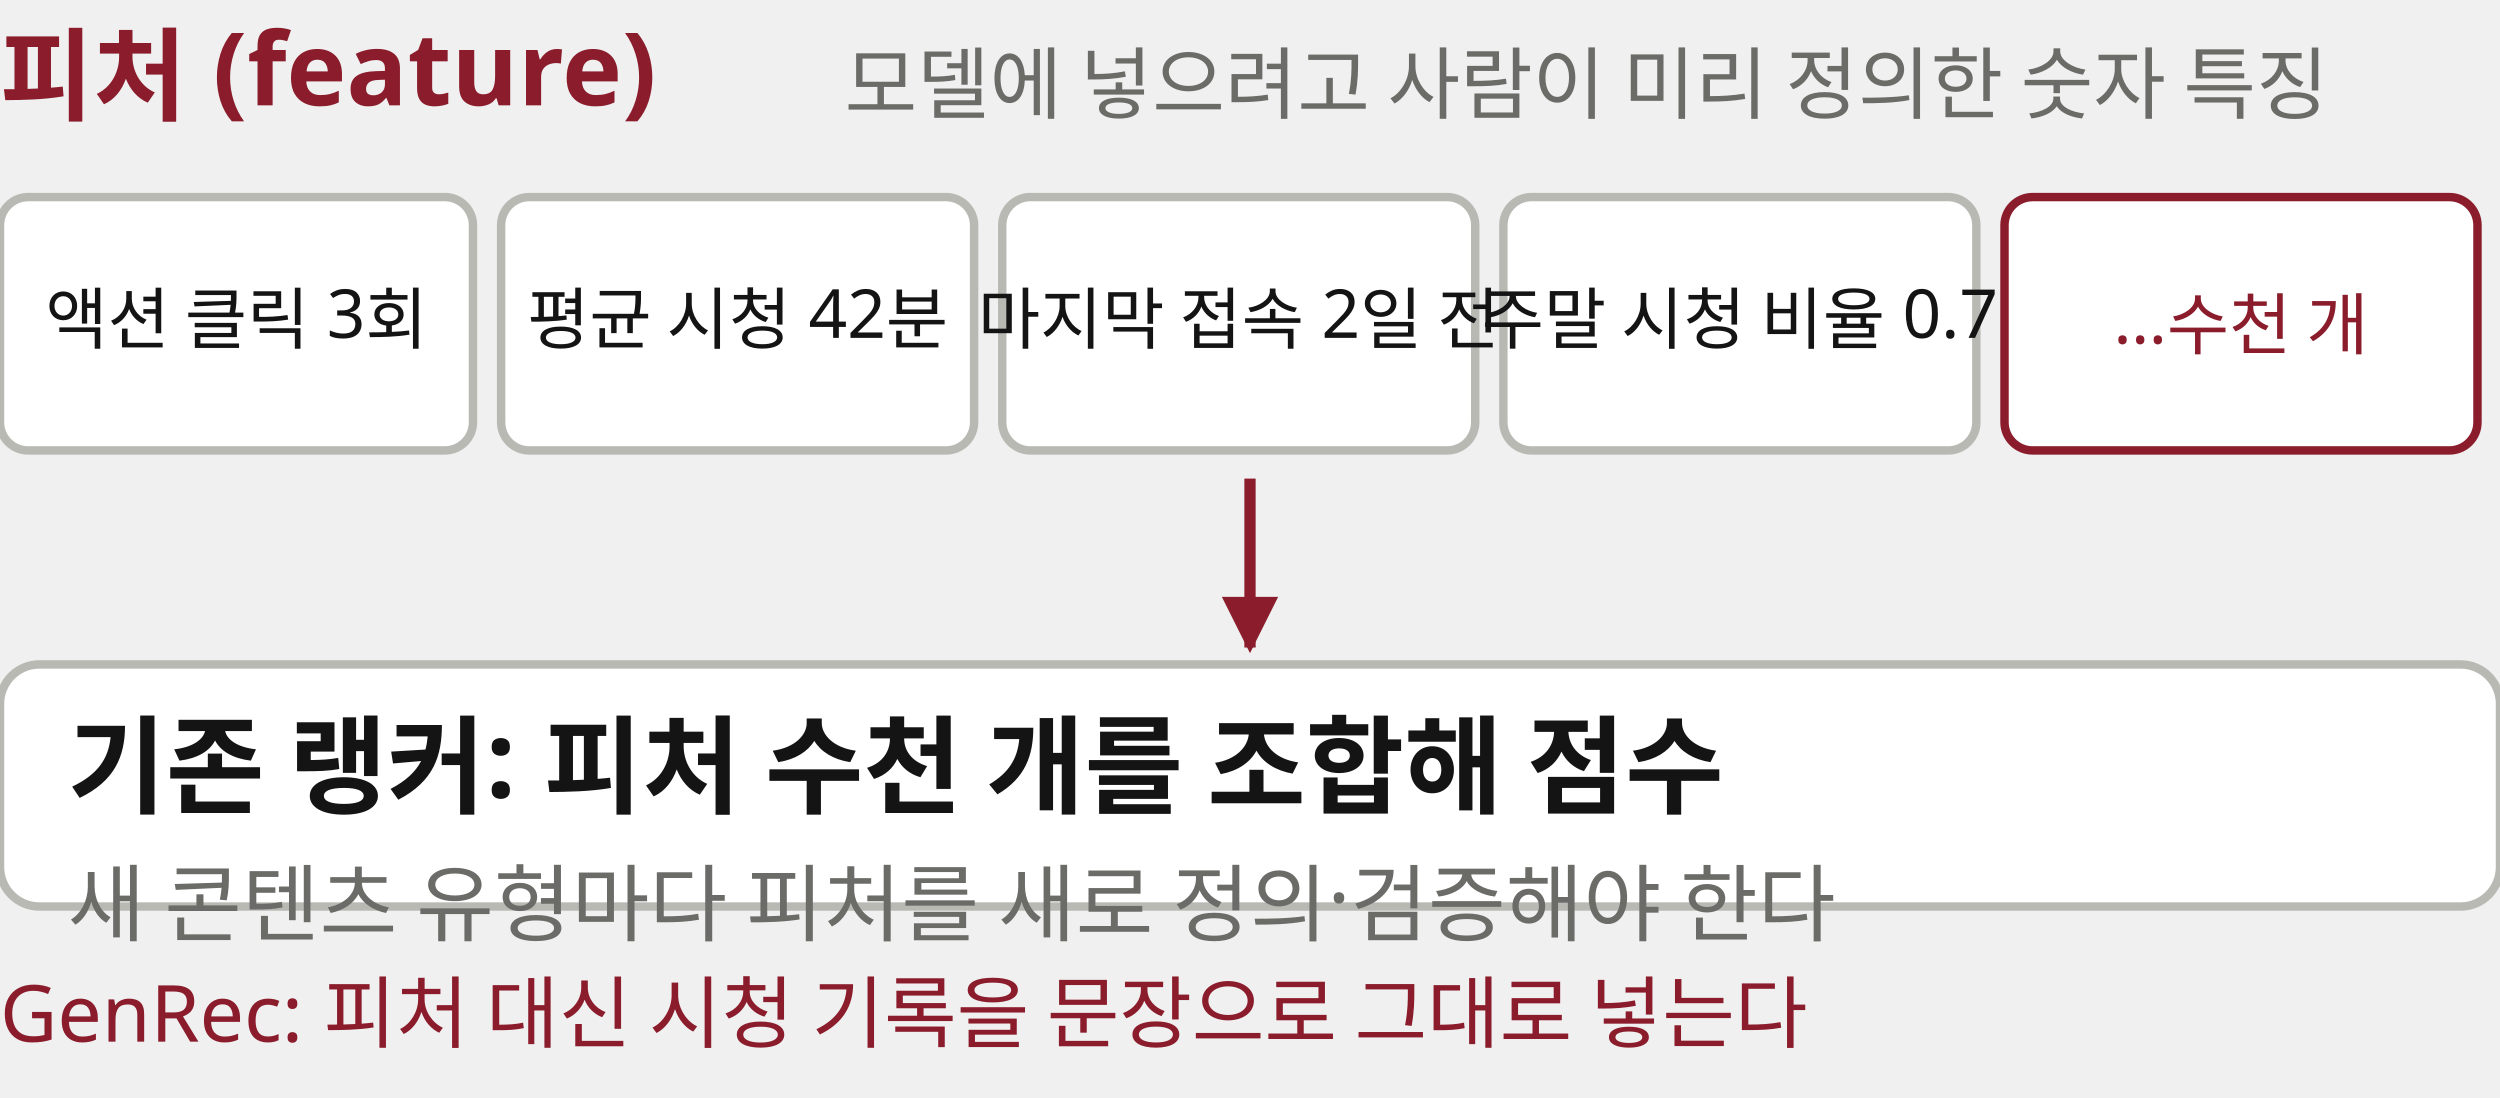
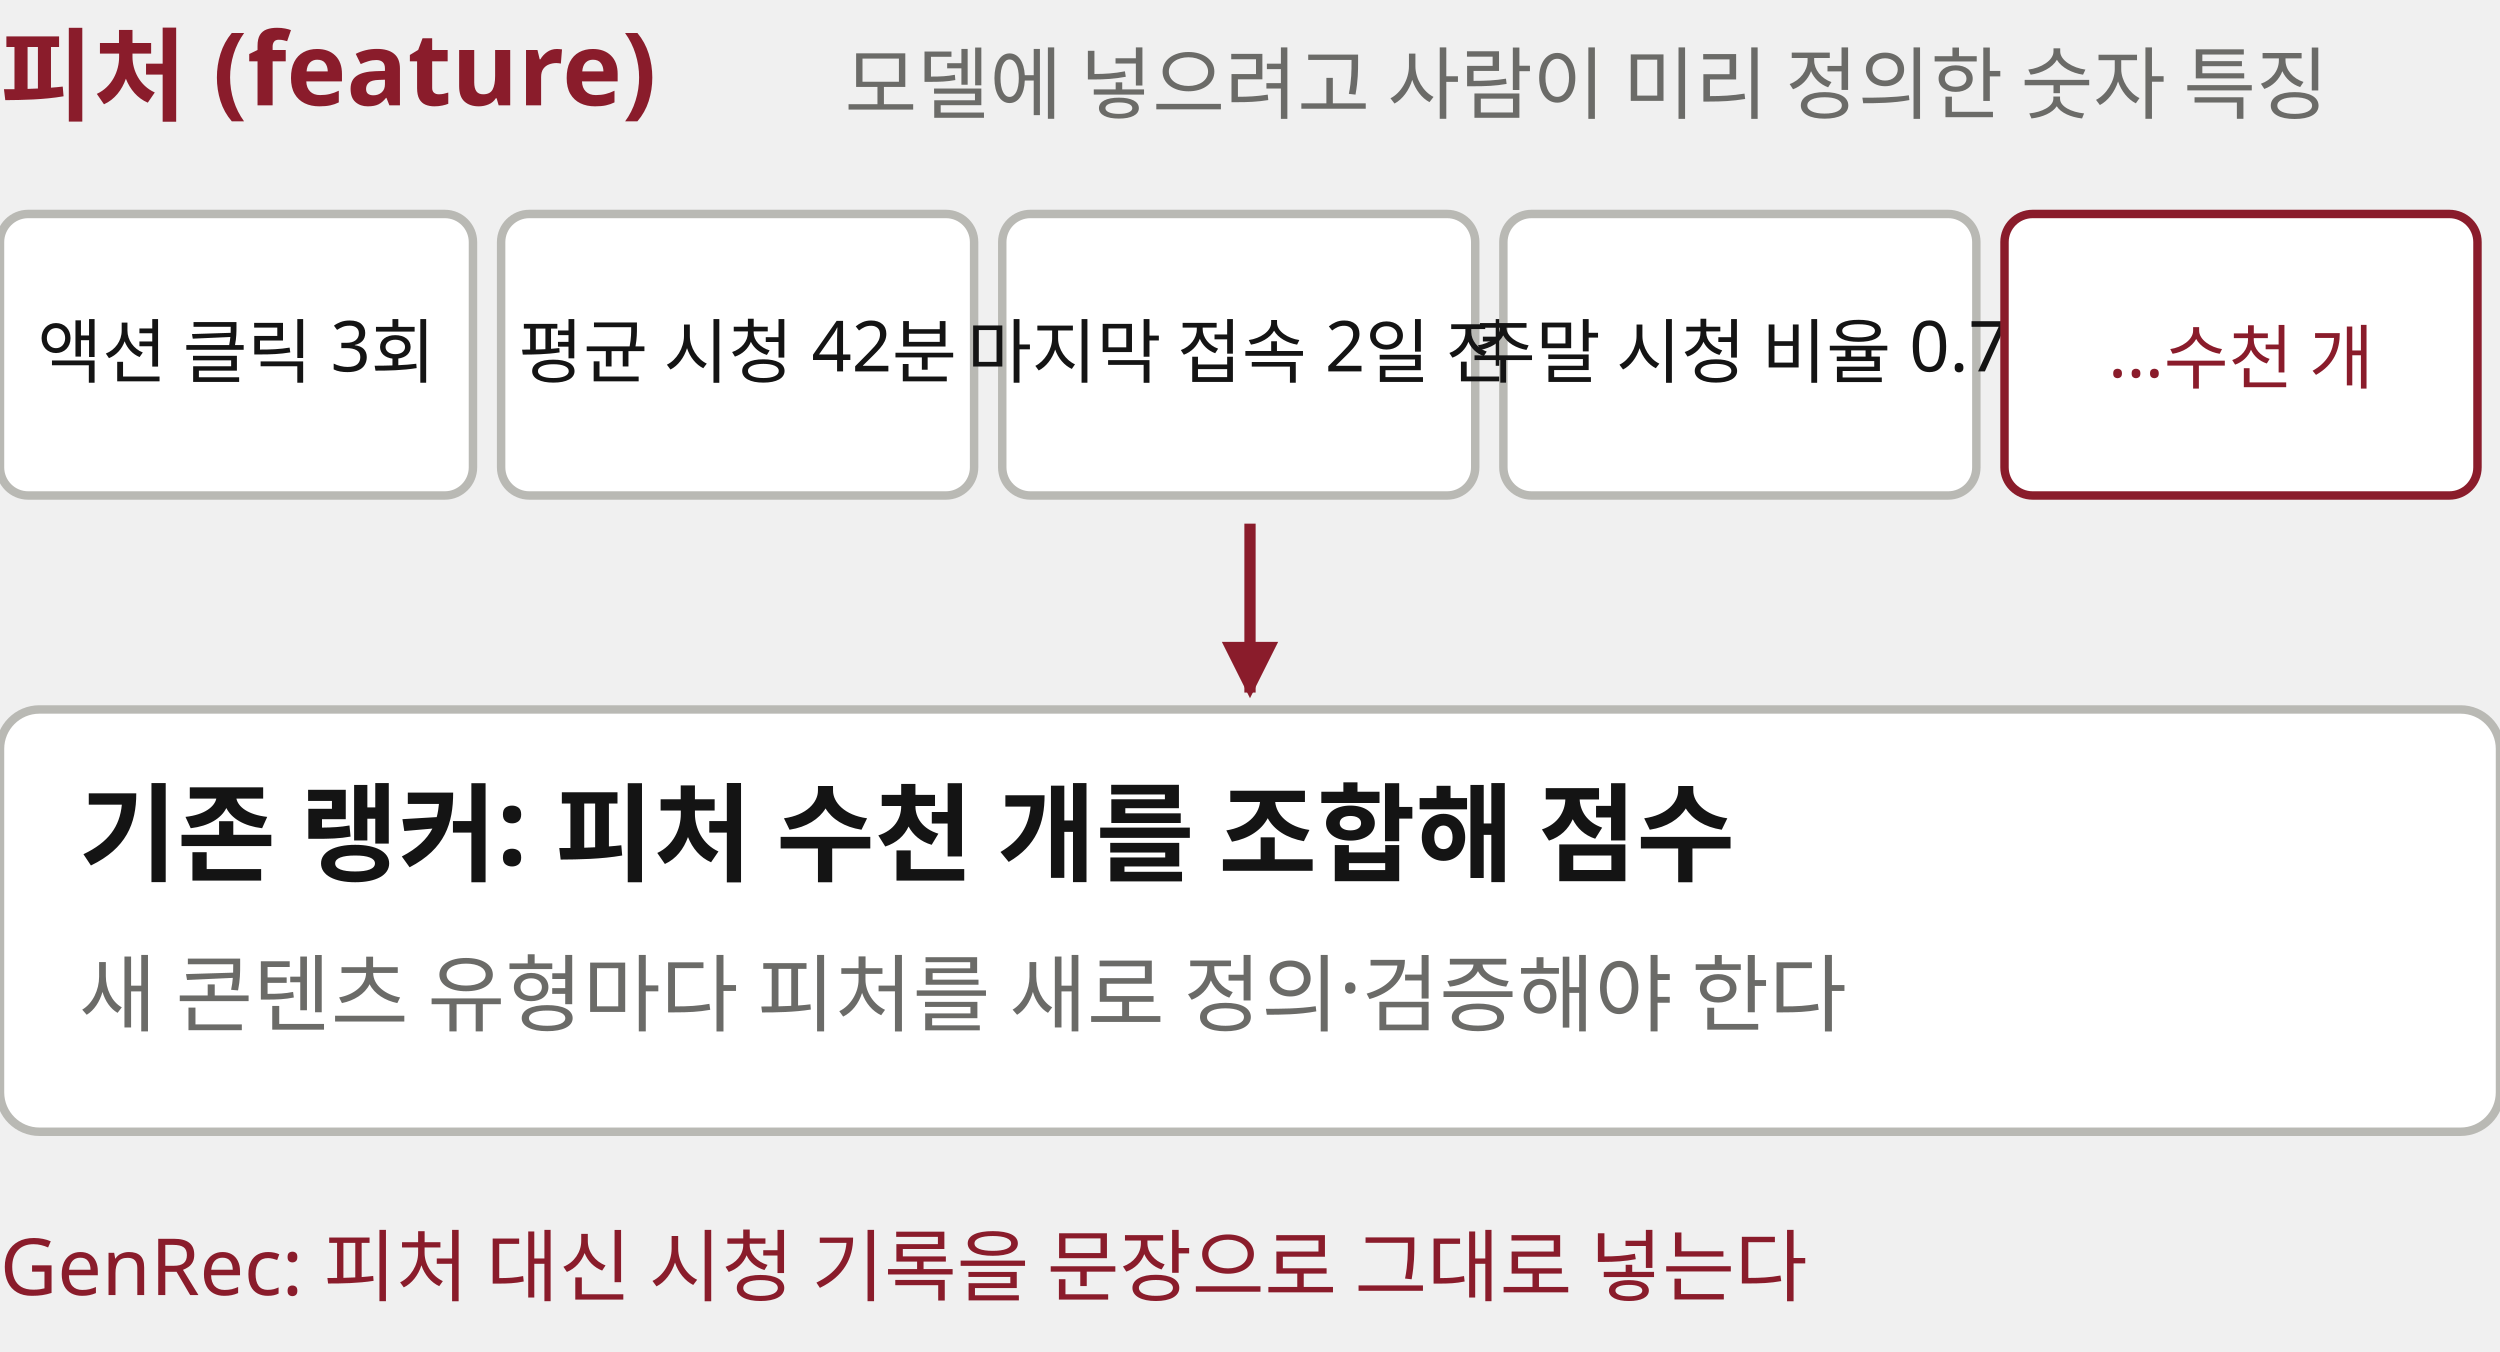
- <svg xmlns="http://www.w3.org/2000/svg" viewBox="0 0 888 390" width="888" height="390">
+ <svg xmlns="http://www.w3.org/2000/svg" viewBox="0 0 888 480" width="888" height="480">
  <defs>
    <marker id="a" viewBox="0 0 10 10" refX="9" refY="5" markerWidth="5" markerHeight="5" orient="auto">
      <path d="M0 0L10 5L0 10z" fill="#8A1C2B" />
    </marker>
  </defs>
  <text x="0" y="40" font-size="36" fill="#8A1C2B" text-anchor="start" font-weight="bold" font-family="NanumGothic, Nanum Gothic, sans-serif">피처 (feature)</text>
  <text x="300" y="40" font-size="28" fill="#6B6B68" text-anchor="start" font-weight="normal" font-family="NanumGothic, Nanum Gothic, sans-serif">모델에 넣으려고 사람이 미리 정의한 숫자 특징</text>
-   <rect x="0" y="70" width="168" height="90" rx="10" fill="#FFFFFF" stroke="#B9B9B4" stroke-width="3" />
-   <text x="84" y="122" font-size="24" fill="#141414" text-anchor="middle" font-weight="normal" font-family="NanumGothic, Nanum Gothic, sans-serif">액션 클릭 3회</text>
-   <rect x="178" y="70" width="168" height="90" rx="10" fill="#FFFFFF" stroke="#B9B9B4" stroke-width="3" />
-   <text x="262" y="122" font-size="24" fill="#141414" text-anchor="middle" font-weight="normal" font-family="NanumGothic, Nanum Gothic, sans-serif">평균 시청 42분</text>
-   <rect x="356" y="70" width="168" height="90" rx="10" fill="#FFFFFF" stroke="#B9B9B4" stroke-width="3" />
-   <text x="440" y="122" font-size="24" fill="#141414" text-anchor="middle" font-weight="normal" font-family="NanumGothic, Nanum Gothic, sans-serif">마지막 접속 2일 전</text>
-   <rect x="534" y="70" width="168" height="90" rx="10" fill="#FFFFFF" stroke="#B9B9B4" stroke-width="3" />
-   <text x="618" y="122" font-size="24" fill="#141414" text-anchor="middle" font-weight="normal" font-family="NanumGothic, Nanum Gothic, sans-serif">주말 시청 비율 0.7</text>
-   <rect x="712" y="70" width="168" height="90" rx="10" fill="#FFFFFF" stroke="#8A1C2B" stroke-width="3" />
-   <text x="796" y="122" font-size="24" fill="#8A1C2B" text-anchor="middle" font-weight="normal" font-family="NanumGothic, Nanum Gothic, sans-serif">…수천 개</text>
-   <line x1="444.0" y1="170" x2="444.0" y2="230" stroke="#8A1C2B" stroke-width="4" marker-end="url(#a)" />
-   <rect x="0" y="236" width="888" height="86" rx="14" fill="#FFFFFF" stroke="#B9B9B4" stroke-width="3" />
-   <text x="24" y="286" font-size="38" fill="#141414" text-anchor="start" font-weight="bold" font-family="NanumGothic, Nanum Gothic, sans-serif">기존 랭커: 피처 수천 개를 조합해 점수</text>
-   <text x="24" y="332" font-size="30" fill="#6B6B68" text-anchor="start" font-weight="normal" font-family="NanumGothic, Nanum Gothic, sans-serif">새 콘텐츠 유형마다 피처를 새로 정의·검증해야 한다</text>
-   <text x="0" y="370" font-size="28" fill="#8A1C2B" text-anchor="start" font-weight="normal" font-family="NanumGothic, Nanum Gothic, sans-serif">GenRec: 피처 대신 시청 기록을 문장으로 그대로 넣는다</text>
+   <rect x="0" y="76" width="168" height="100" rx="10" fill="#FFFFFF" stroke="#B9B9B4" stroke-width="3" />
+   <text x="84" y="134" font-size="25" fill="#141414" text-anchor="middle" font-weight="normal" font-family="NanumGothic, Nanum Gothic, sans-serif">액션 클릭 3회</text>
+   <rect x="178" y="76" width="168" height="100" rx="10" fill="#FFFFFF" stroke="#B9B9B4" stroke-width="3" />
+   <text x="262" y="134" font-size="25" fill="#141414" text-anchor="middle" font-weight="normal" font-family="NanumGothic, Nanum Gothic, sans-serif">평균 시청 42분</text>
+   <rect x="356" y="76" width="168" height="100" rx="10" fill="#FFFFFF" stroke="#B9B9B4" stroke-width="3" />
+   <text x="440" y="134" font-size="25" fill="#141414" text-anchor="middle" font-weight="normal" font-family="NanumGothic, Nanum Gothic, sans-serif">마지막 접속 2일 전</text>
+   <rect x="534" y="76" width="168" height="100" rx="10" fill="#FFFFFF" stroke="#B9B9B4" stroke-width="3" />
+   <text x="618" y="134" font-size="25" fill="#141414" text-anchor="middle" font-weight="normal" font-family="NanumGothic, Nanum Gothic, sans-serif">주말 시청 비율 0.7</text>
+   <rect x="712" y="76" width="168" height="100" rx="10" fill="#FFFFFF" stroke="#8A1C2B" stroke-width="3" />
+   <text x="796" y="134" font-size="25" fill="#8A1C2B" text-anchor="middle" font-weight="normal" font-family="NanumGothic, Nanum Gothic, sans-serif">…수천 개</text>
+   <line x1="444.0" y1="186" x2="444.0" y2="246" stroke="#8A1C2B" stroke-width="4" marker-end="url(#a)" />
+   <rect x="0" y="252" width="888" height="150" rx="14" fill="#FFFFFF" stroke="#B9B9B4" stroke-width="3" />
+   <text x="28" y="310" font-size="38" fill="#141414" text-anchor="start" font-weight="bold" font-family="NanumGothic, Nanum Gothic, sans-serif">기존 랭커: 피처 수천 개를 조합해 점수</text>
+   <text x="28" y="364" font-size="30" fill="#6B6B68" text-anchor="start" font-weight="normal" font-family="NanumGothic, Nanum Gothic, sans-serif">새 콘텐츠 유형마다 피처를 새로 정의·검증해야 한다</text>
+   <text x="0" y="460" font-size="28" fill="#8A1C2B" text-anchor="start" font-weight="normal" font-family="NanumGothic, Nanum Gothic, sans-serif">GenRec: 피처 대신 시청 기록을 문장으로 그대로 넣는다</text>
</svg>
